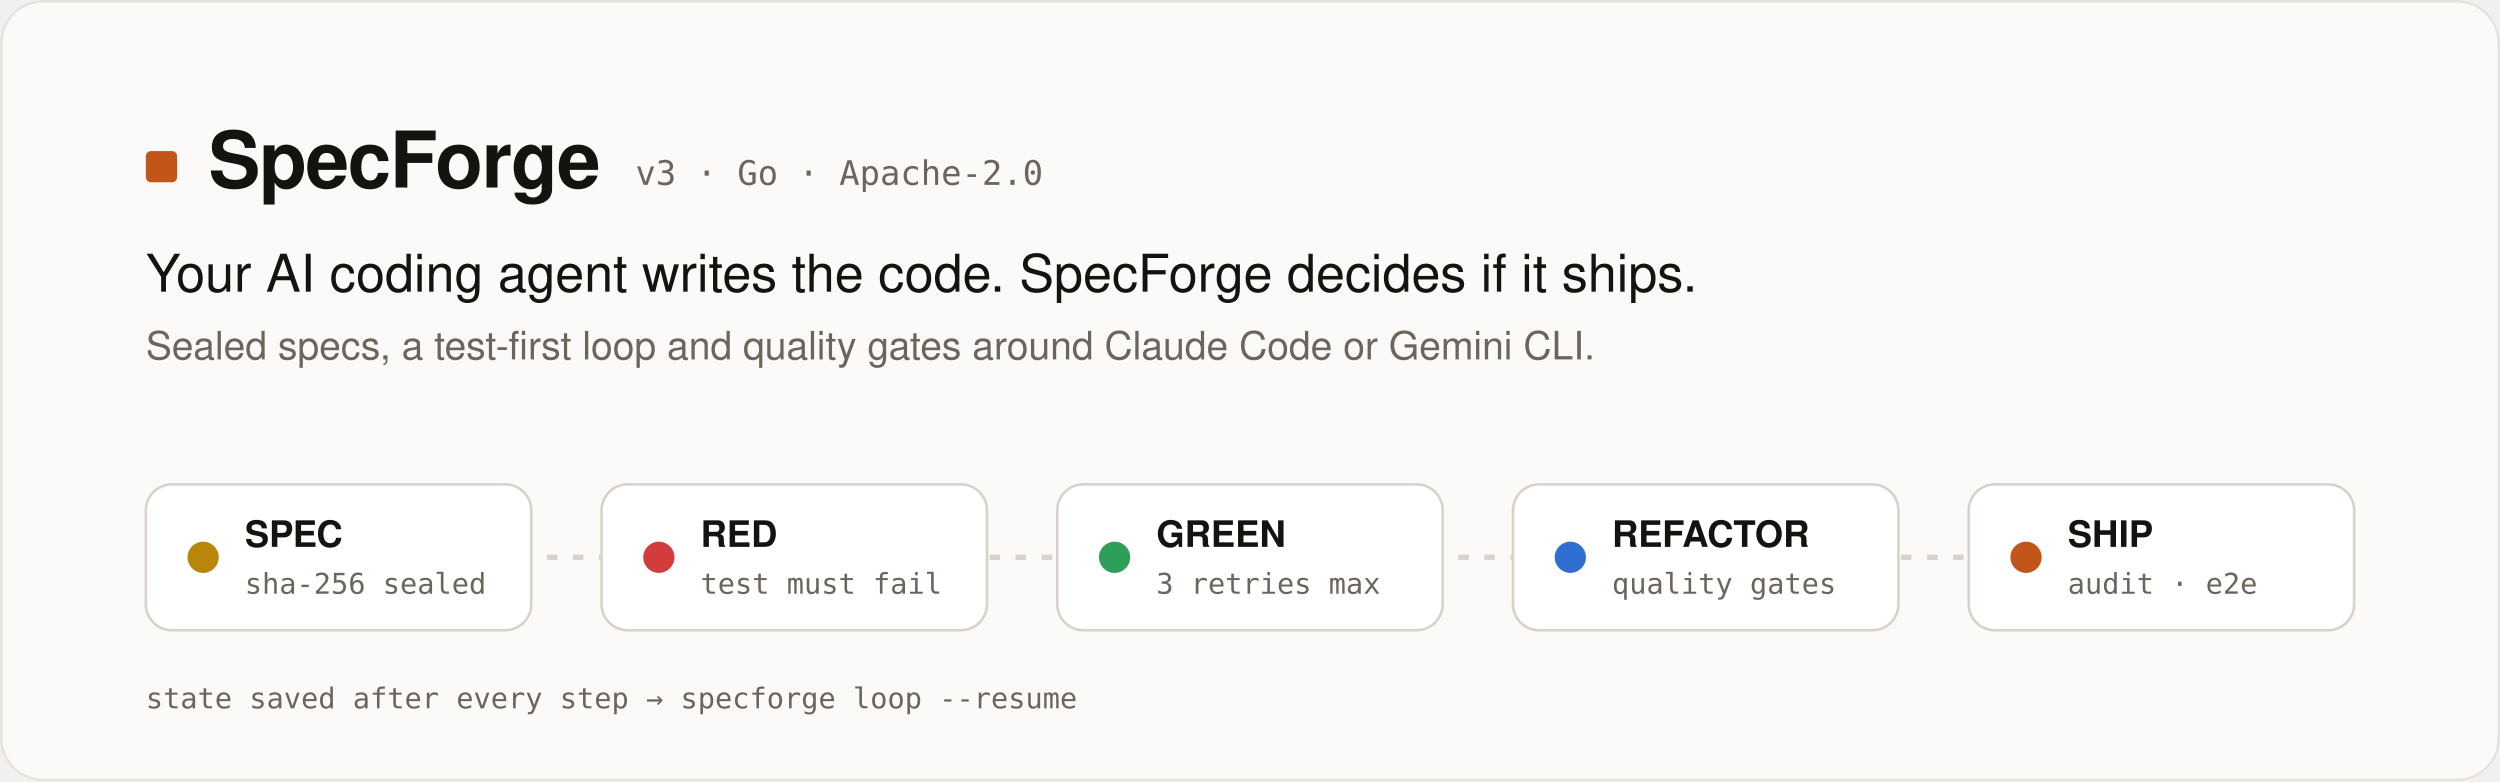
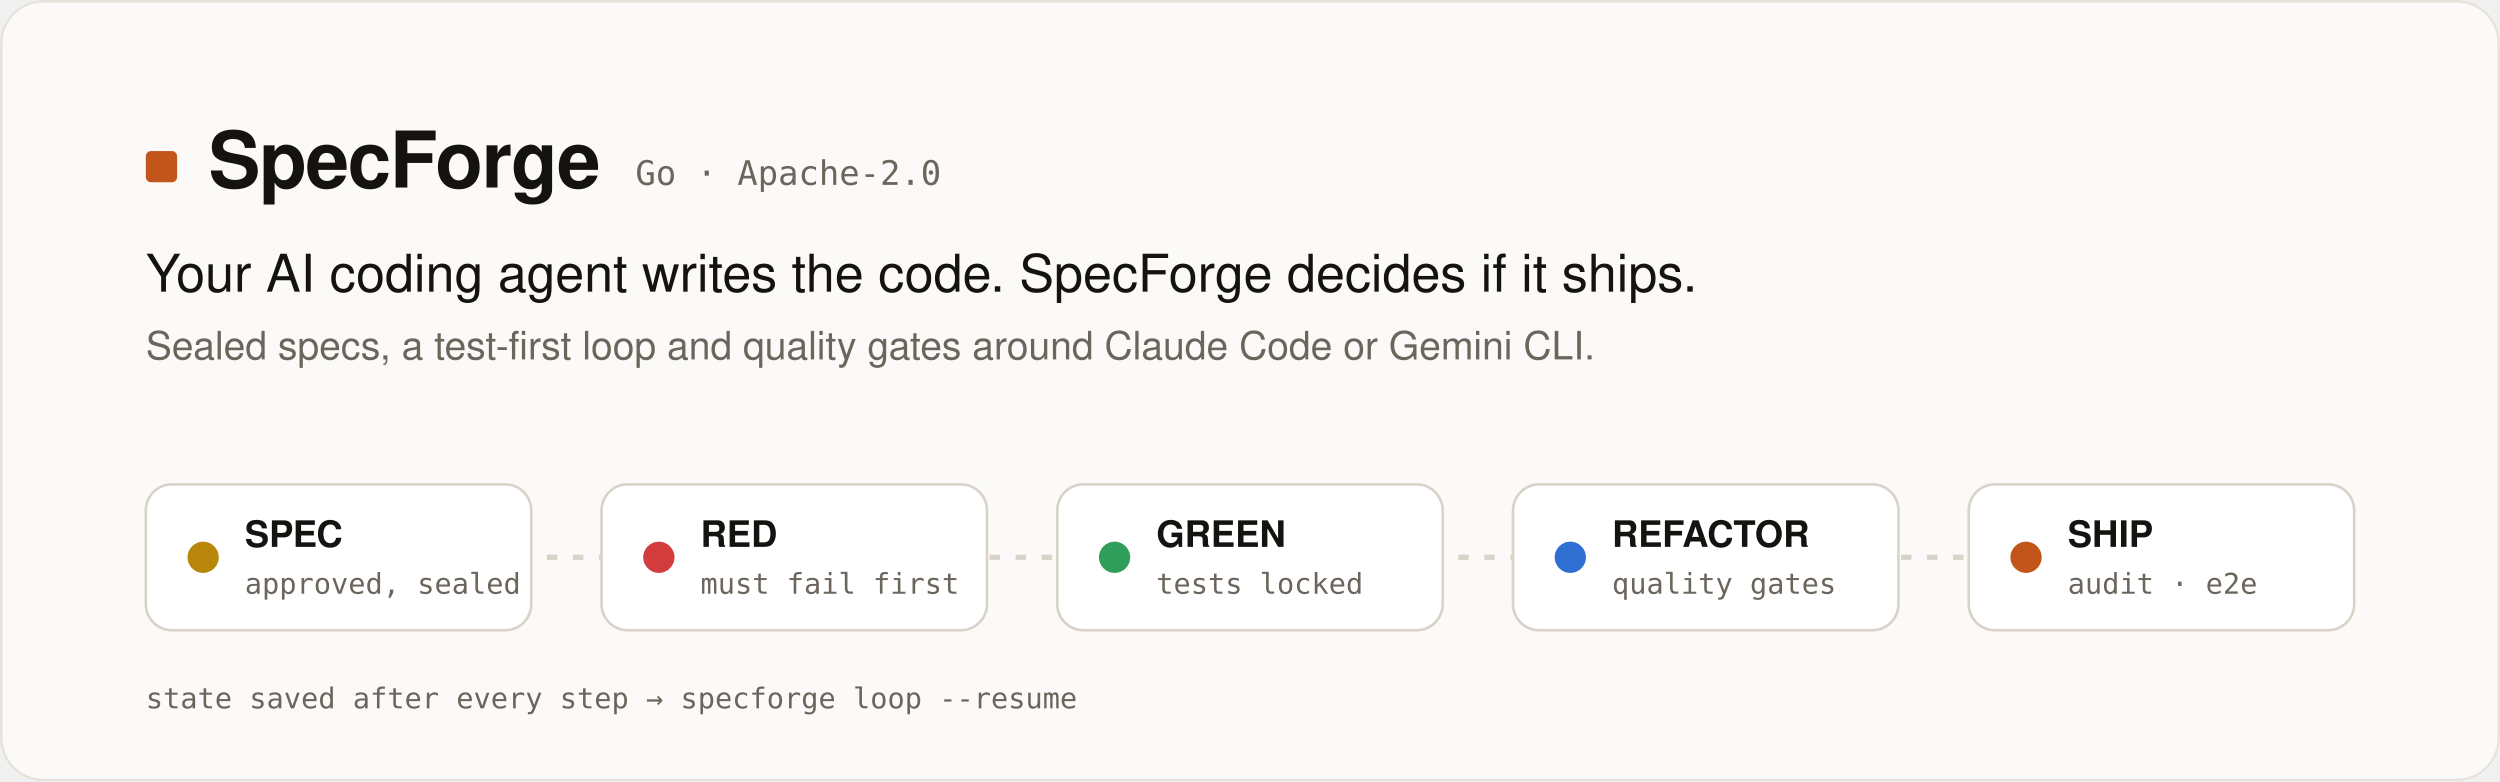
<svg xmlns="http://www.w3.org/2000/svg" width="960" height="300" viewBox="0 0 960 300" role="img" aria-labelledby="title desc">
  <style>
    .bg { fill: #fbfaf8; }
    .frame { fill: none; stroke: #e6e2dc; }
    .ink { fill: #15130f; }
    .muted { fill: #6b655c; }
    .rail { stroke: #d8d2c8; }
    .node { fill: #ffffff; stroke: #d8d2c8; }
    .brand { fill: #c2551a; }
    .red { fill: #d23c3c; }
    .green { fill: #2f9e5b; }
    .blue { fill: #2f6fd2; }
    .gold { fill: #b8860b; }
    text { font-family: ui-sans-serif, -apple-system, "Segoe UI", Helvetica, Arial, sans-serif; }
    .mono { font-family: ui-monospace, SFMono-Regular, Menlo, Consolas, monospace; }
    @media (prefers-color-scheme: dark) {
      .bg { fill: #0f0e0c; }
      .frame { stroke: #2a2723; }
      .ink { fill: #f3f0ea; }
      .muted { fill: #a39c90; }
      .rail { stroke: #3a3631; }
      .node { fill: #191714; stroke: #3a3631; }
      .brand { fill: #ef7a3a; }
    }
  </style>
  <rect class="bg" width="960" height="300" rx="16" />
  <rect class="frame" x="0.5" y="0.5" width="959" height="299" rx="16" />
  <rect class="brand" x="56" y="58" width="12" height="12" rx="2" />
  <text class="ink" x="80" y="72" font-size="30" font-weight="700" letter-spacing="-0.5">SpecForge</text>
-   <text class="muted mono" x="244" y="71" font-size="13">v3 · Go · Apache-2.0</text>
+   <text class="muted mono" x="244" y="71" font-size="13">Go · Apache-2.0</text>
  <text class="ink" x="56" y="112" font-size="20" font-weight="500">Your AI coding agent writes the code. SpecForge decides if it ships.</text>
  <text class="muted" x="56" y="138" font-size="15">Sealed specs, a test-first loop and quality gates around Claude Code or Gemini CLI.</text>
  <line class="rail" x1="120" y1="214" x2="840" y2="214" stroke-width="2" stroke-dasharray="4 6" />
  <g>
    <rect class="node" x="56" y="186" width="148" height="56" rx="10" />
    <circle class="gold" cx="78" cy="214" r="6" />
    <text class="ink" x="94" y="210" font-size="14" font-weight="600">SPEC</text>
-     <text class="muted mono" x="94" y="228" font-size="11">sha-256 sealed</text>
+     <text class="muted mono" x="94" y="228" font-size="11">approved, sealed</text>
  </g>
  <g>
    <rect class="node" x="231" y="186" width="148" height="56" rx="10" />
    <circle class="red" cx="253" cy="214" r="6" />
    <text class="ink" x="269" y="210" font-size="14" font-weight="600">RED</text>
-     <text class="muted mono" x="269" y="228" font-size="11">test must fail</text>
+     <text class="muted mono" x="269" y="228" font-size="11">must fail first</text>
  </g>
  <g>
    <rect class="node" x="406" y="186" width="148" height="56" rx="10" />
    <circle class="green" cx="428" cy="214" r="6" />
    <text class="ink" x="444" y="210" font-size="14" font-weight="600">GREEN</text>
-     <text class="muted mono" x="444" y="228" font-size="11">3 retries max</text>
+     <text class="muted mono" x="444" y="228" font-size="11">tests locked</text>
  </g>
  <g>
    <rect class="node" x="581" y="186" width="148" height="56" rx="10" />
    <circle class="blue" cx="603" cy="214" r="6" />
    <text class="ink" x="619" y="210" font-size="14" font-weight="600">REFACTOR</text>
    <text class="muted mono" x="619" y="228" font-size="11">quality gates</text>
  </g>
  <g>
    <rect class="node" x="756" y="186" width="148" height="56" rx="10" />
    <circle class="brand" cx="778" cy="214" r="6" />
    <text class="ink" x="794" y="210" font-size="14" font-weight="600">SHIP</text>
    <text class="muted mono" x="794" y="228" font-size="11">audit · e2e</text>
  </g>
  <text class="muted mono" x="56" y="272" font-size="11">state saved after every step  →  specforge loop --resume</text>
</svg>
